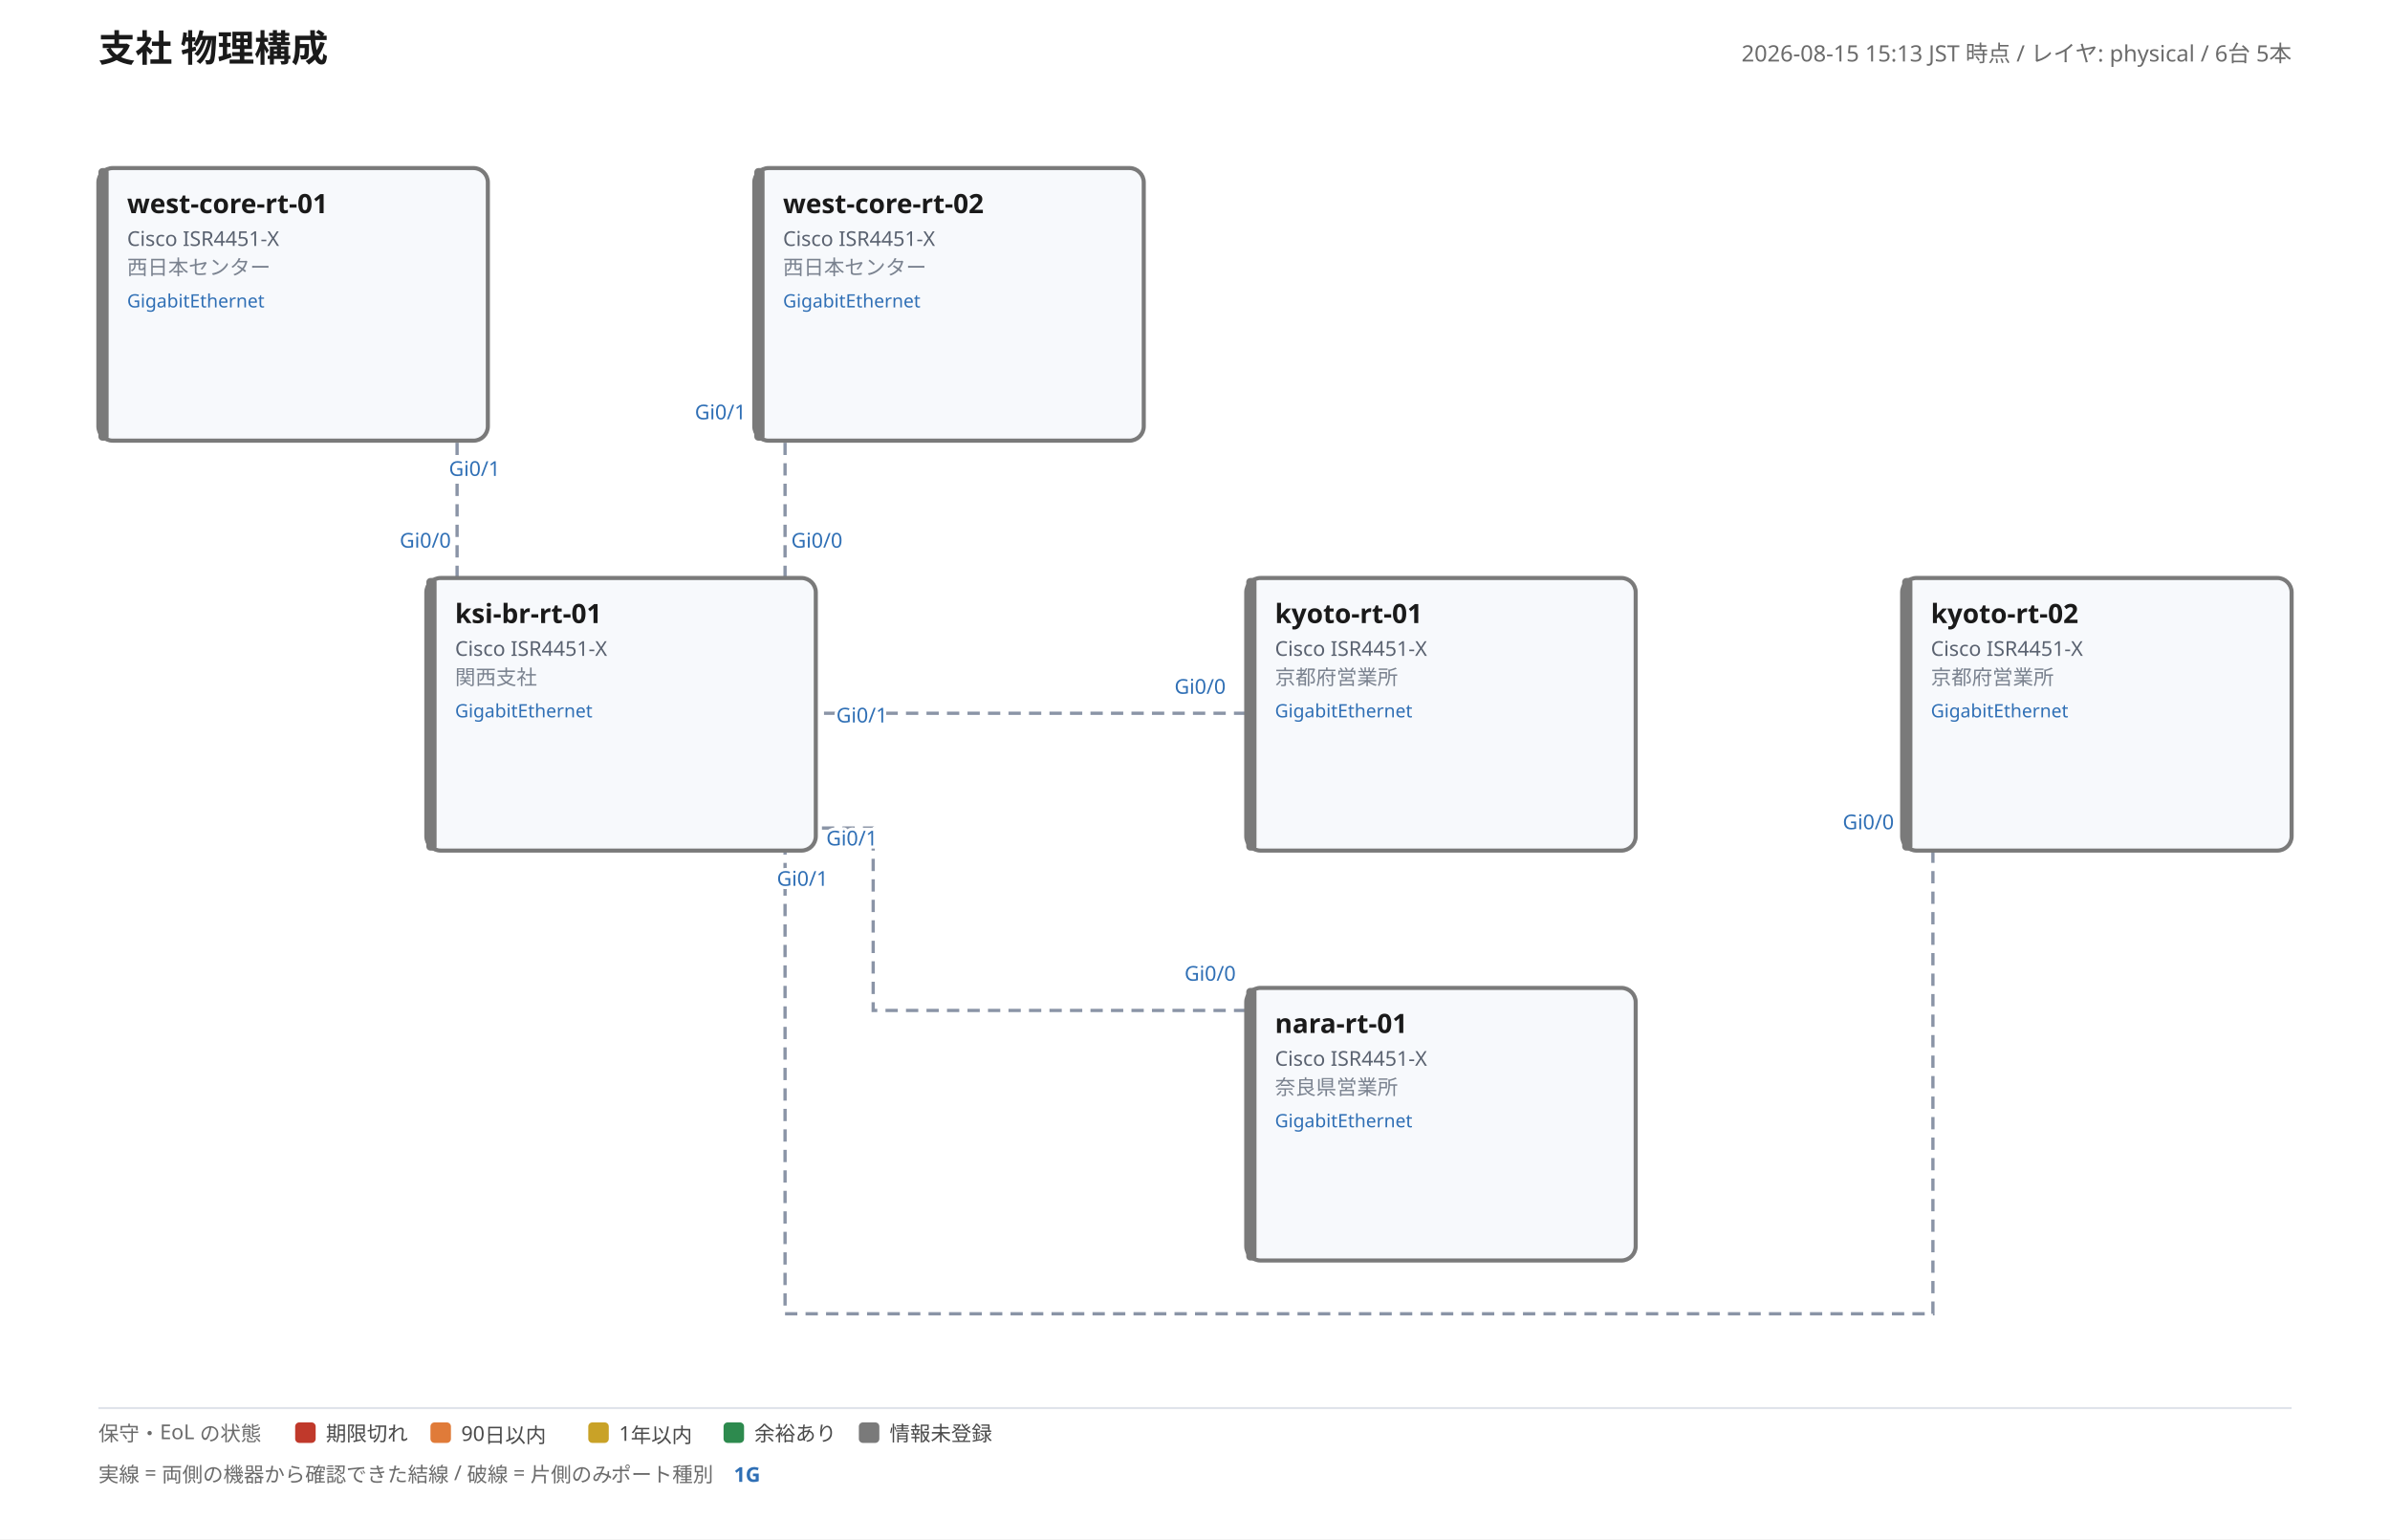
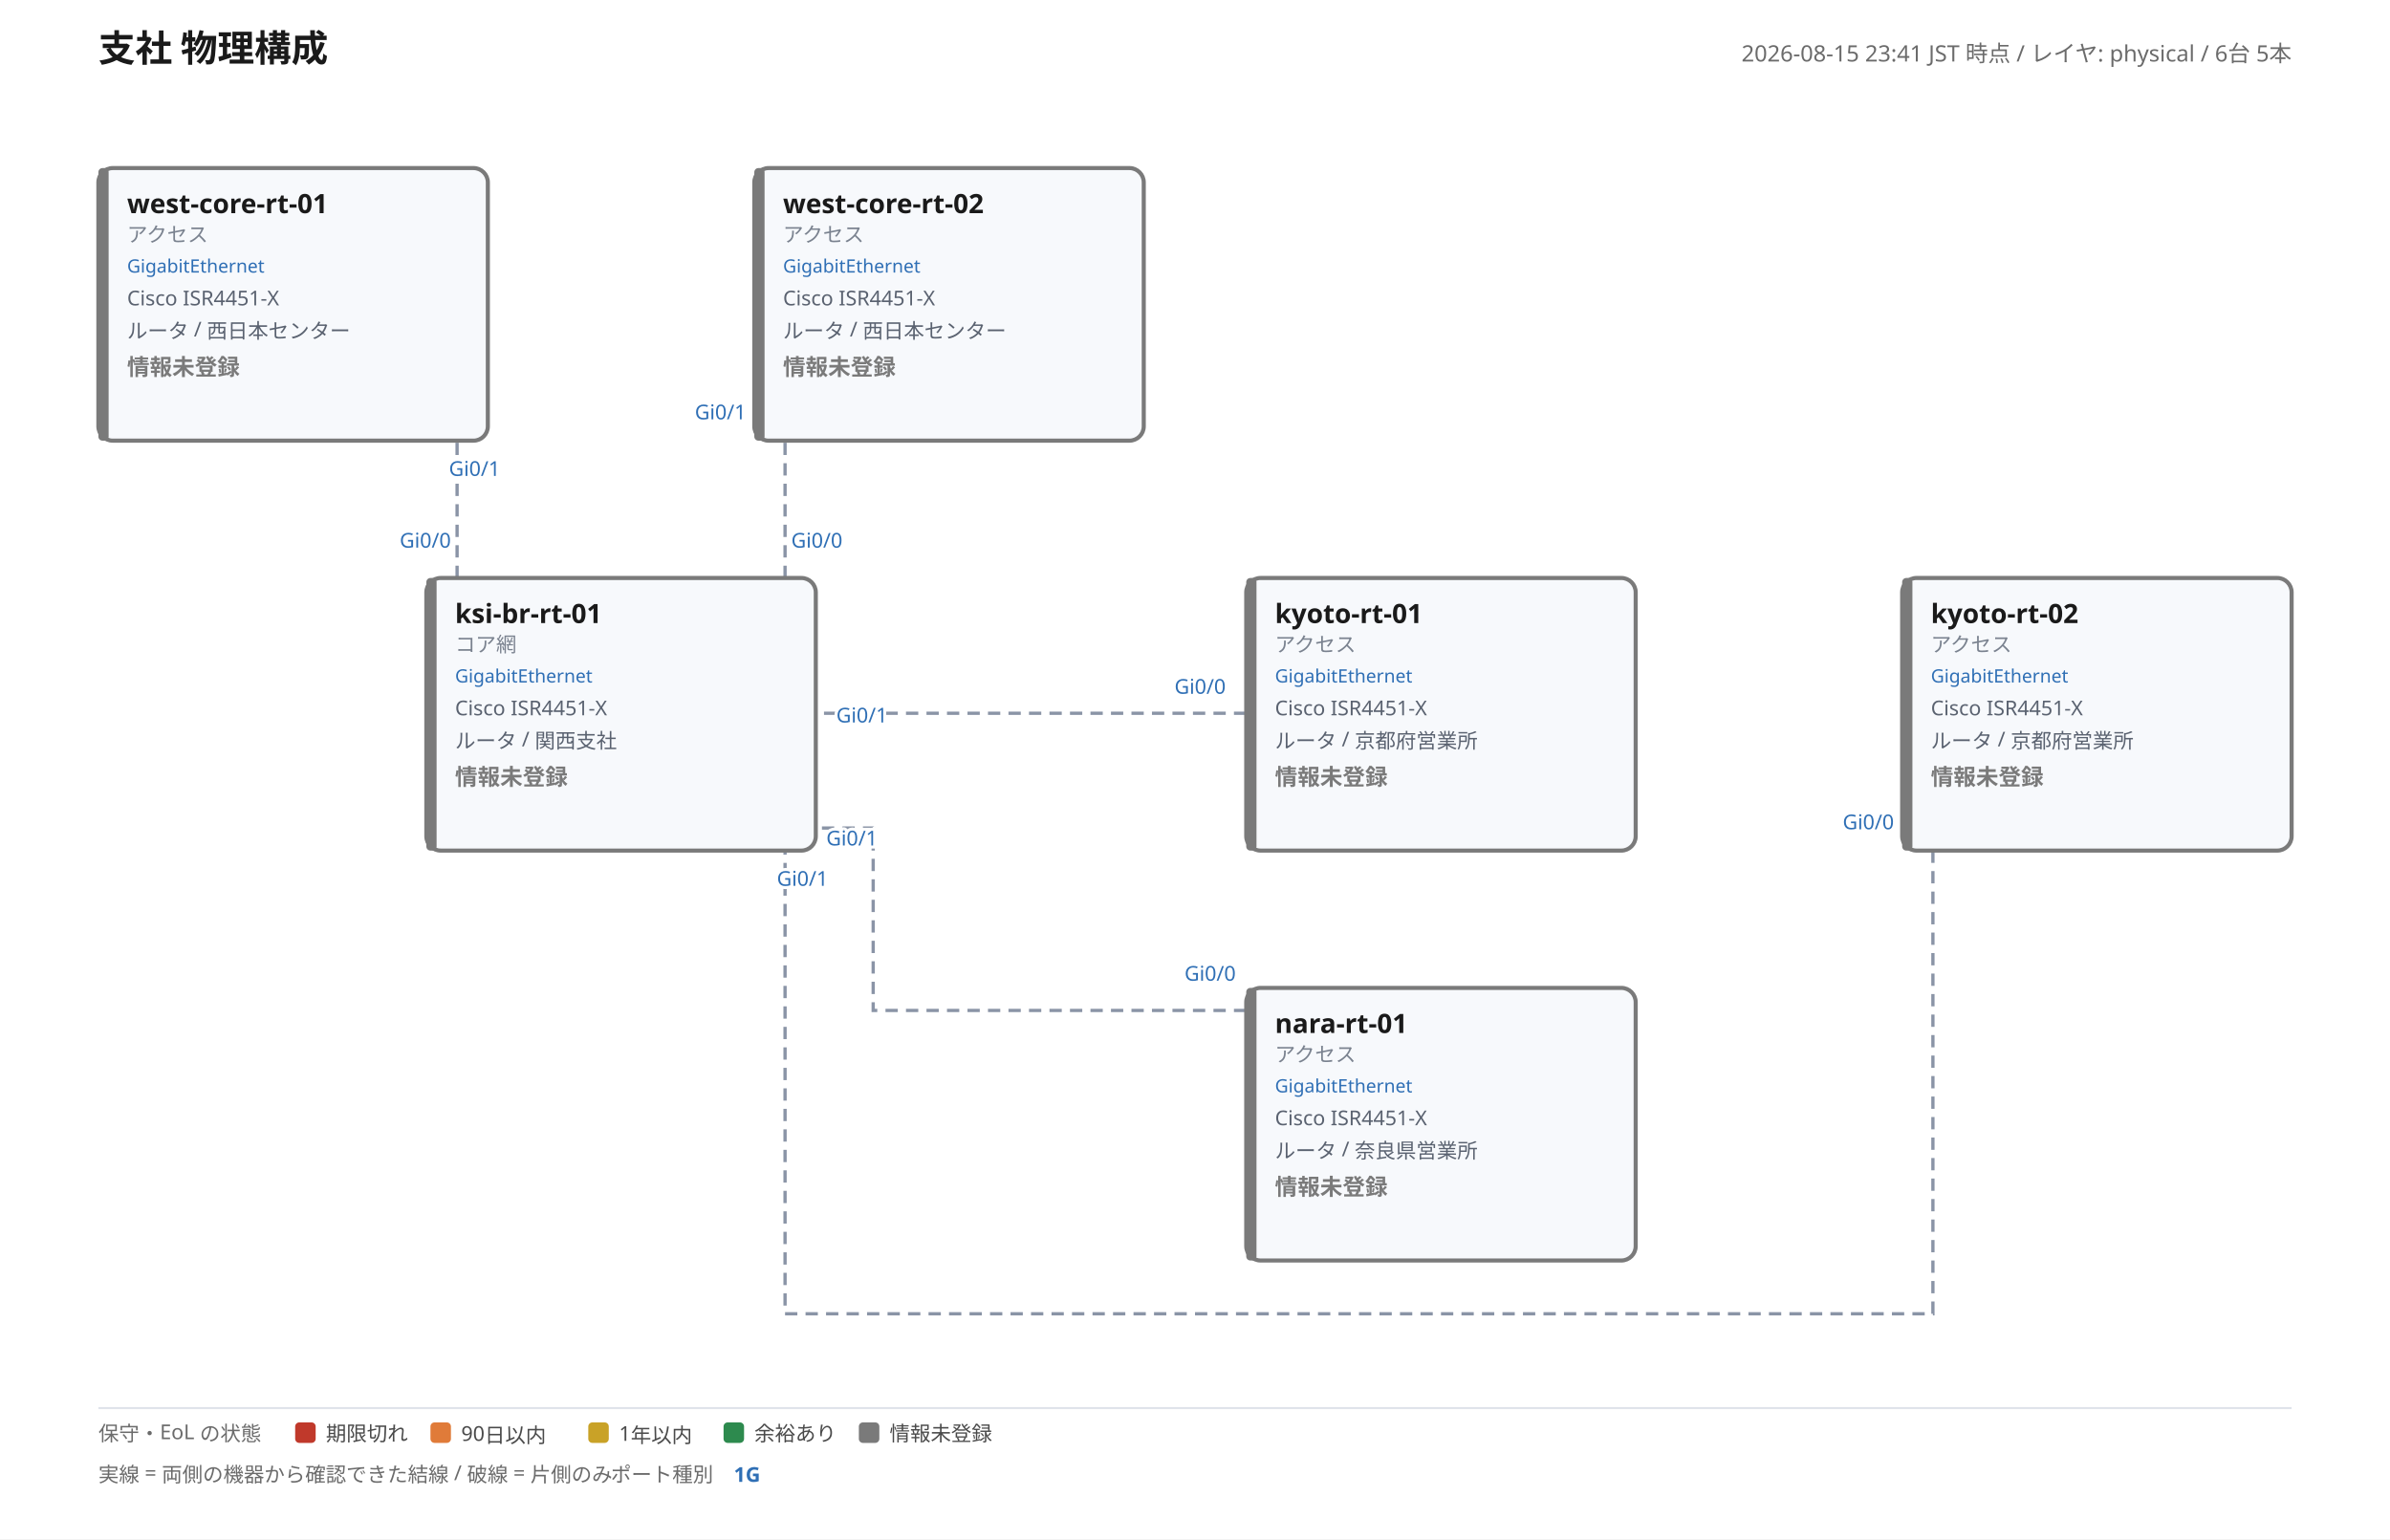
<svg xmlns="http://www.w3.org/2000/svg" width="1166" height="751" viewBox="0 0 1166 751" font-family="'Yu Gothic', 'Hiragino Kaku Gothic ProN', Meiryo, 'Noto Sans JP', sans-serif">
  <rect width="100%" height="100%" fill="#ffffff" />
  <text x="48" y="30" font-size="18" font-weight="700" fill="#1a1a1a">支社 物理構成</text>
-   <text x="1118" y="30" font-size="11" fill="#6b6b6b" text-anchor="end">2026-08-15 15:13 JST 時点 / レイヤ: physical / 6台 5本</text>
+   <text x="1118" y="30" font-size="11" fill="#6b6b6b" text-anchor="end">2026-08-15 23:41 JST 時点 / レイヤ: physical / 6台 5本</text>
  <polyline points="223,282 223,215" fill="none" stroke="#8a94a6" stroke-width="1.6" stroke-dasharray="6 4" />
  <text class="port-label" x="220.0" y="267.2" font-size="10" fill="#2f6fb5" text-anchor="end" paint-order="stroke" stroke="#ffffff" stroke-width="3">Gi0/0</text>
  <text class="port-label" x="219.0" y="232.2" font-size="10" fill="#2f6fb5" text-anchor="start" paint-order="stroke" stroke="#ffffff" stroke-width="3">Gi0/1</text>
  <polyline points="383,282 383,215" fill="none" stroke="#8a94a6" stroke-width="1.6" stroke-dasharray="6 4" />
  <text class="port-label" x="386.0" y="267.2" font-size="10" fill="#2f6fb5" text-anchor="start" paint-order="stroke" stroke="#ffffff" stroke-width="3">Gi0/0</text>
  <text class="port-label" x="364.0" y="204.6" font-size="10" fill="#2f6fb5" text-anchor="end" paint-order="stroke" stroke="#ffffff" stroke-width="3">Gi0/1</text>
  <polyline points="608,348 398,348" fill="none" stroke="#8a94a6" stroke-width="1.6" stroke-dasharray="6 4" />
  <text class="port-label" x="598.0" y="338.5" font-size="10" fill="#2f6fb5" text-anchor="end" paint-order="stroke" stroke="#ffffff" stroke-width="3">Gi0/0</text>
  <text class="port-label" x="408.0" y="352.5" font-size="10" fill="#2f6fb5" text-anchor="start" paint-order="stroke" stroke="#ffffff" stroke-width="3">Gi0/1</text>
  <polyline points="943,415 943,641 383,641 383,415" fill="none" stroke="#8a94a6" stroke-width="1.6" stroke-dasharray="6 4" />
  <text class="port-label" x="924.0" y="404.6" font-size="10" fill="#2f6fb5" text-anchor="end" paint-order="stroke" stroke="#ffffff" stroke-width="3">Gi0/0</text>
  <text class="port-label" x="379.0" y="432.2" font-size="10" fill="#2f6fb5" text-anchor="start" paint-order="stroke" stroke="#ffffff" stroke-width="3">Gi0/1</text>
  <polyline points="608,493 426,493 426,404 398,404" fill="none" stroke="#8a94a6" stroke-width="1.6" stroke-dasharray="6 4" />
  <text class="port-label" x="602.9" y="478.5" font-size="10" fill="#2f6fb5" text-anchor="end" paint-order="stroke" stroke="#ffffff" stroke-width="3">Gi0/0</text>
  <text class="port-label" x="403.1" y="412.5" font-size="10" fill="#2f6fb5" text-anchor="start" paint-order="stroke" stroke="#ffffff" stroke-width="3">Gi0/1</text>
  <g>
    <rect x="48" y="82" width="190" height="133" rx="7" fill="#f7f9fc" stroke="#7a7a7a" stroke-width="2" />
    <rect x="48" y="82" width="5" height="133" rx="2" fill="#7a7a7a" />
    <text x="62" y="104" font-size="13" font-weight="700" fill="#1a1a1a">west-core-rt-01</text>
-     <text x="62" y="120" font-size="10" fill="#5a6270">Cisco ISR4451-X</text>
-     <text x="62" y="134" font-size="10" fill="#7a828f">西日本センター</text>
-     <text x="62" y="150" font-size="9">
+     <text x="62" y="118" font-size="10" fill="#7a828f">アクセス</text>
+     <text x="62" y="133" font-size="9">
      <tspan fill="#2f6fb5">GigabitEthernet</tspan>
    </text>
+     <text x="62" y="149" font-size="10" fill="#5a6270">Cisco ISR4451-X</text>
+     <text x="62" y="165" font-size="10" fill="#5a6270">ルータ / 西日本センター</text>
+     <text x="62" y="183" font-size="11" font-weight="600" fill="#7a7a7a">情報未登録</text>
  </g>
  <g>
    <rect x="368" y="82" width="190" height="133" rx="7" fill="#f7f9fc" stroke="#7a7a7a" stroke-width="2" />
    <rect x="368" y="82" width="5" height="133" rx="2" fill="#7a7a7a" />
    <text x="382" y="104" font-size="13" font-weight="700" fill="#1a1a1a">west-core-rt-02</text>
-     <text x="382" y="120" font-size="10" fill="#5a6270">Cisco ISR4451-X</text>
-     <text x="382" y="134" font-size="10" fill="#7a828f">西日本センター</text>
-     <text x="382" y="150" font-size="9">
+     <text x="382" y="118" font-size="10" fill="#7a828f">アクセス</text>
+     <text x="382" y="133" font-size="9">
      <tspan fill="#2f6fb5">GigabitEthernet</tspan>
    </text>
+     <text x="382" y="149" font-size="10" fill="#5a6270">Cisco ISR4451-X</text>
+     <text x="382" y="165" font-size="10" fill="#5a6270">ルータ / 西日本センター</text>
+     <text x="382" y="183" font-size="11" font-weight="600" fill="#7a7a7a">情報未登録</text>
  </g>
  <g>
    <rect x="208" y="282" width="190" height="133" rx="7" fill="#f7f9fc" stroke="#7a7a7a" stroke-width="2" />
    <rect x="208" y="282" width="5" height="133" rx="2" fill="#7a7a7a" />
    <text x="222" y="304" font-size="13" font-weight="700" fill="#1a1a1a">ksi-br-rt-01</text>
-     <text x="222" y="320" font-size="10" fill="#5a6270">Cisco ISR4451-X</text>
-     <text x="222" y="334" font-size="10" fill="#7a828f">関西支社</text>
-     <text x="222" y="350" font-size="9">
+     <text x="222" y="318" font-size="10" fill="#7a828f">コア網</text>
+     <text x="222" y="333" font-size="9">
      <tspan fill="#2f6fb5">GigabitEthernet</tspan>
    </text>
+     <text x="222" y="349" font-size="10" fill="#5a6270">Cisco ISR4451-X</text>
+     <text x="222" y="365" font-size="10" fill="#5a6270">ルータ / 関西支社</text>
+     <text x="222" y="383" font-size="11" font-weight="600" fill="#7a7a7a">情報未登録</text>
  </g>
  <g>
    <rect x="608" y="282" width="190" height="133" rx="7" fill="#f7f9fc" stroke="#7a7a7a" stroke-width="2" />
    <rect x="608" y="282" width="5" height="133" rx="2" fill="#7a7a7a" />
    <text x="622" y="304" font-size="13" font-weight="700" fill="#1a1a1a">kyoto-rt-01</text>
-     <text x="622" y="320" font-size="10" fill="#5a6270">Cisco ISR4451-X</text>
-     <text x="622" y="334" font-size="10" fill="#7a828f">京都府営業所</text>
-     <text x="622" y="350" font-size="9">
+     <text x="622" y="318" font-size="10" fill="#7a828f">アクセス</text>
+     <text x="622" y="333" font-size="9">
      <tspan fill="#2f6fb5">GigabitEthernet</tspan>
    </text>
+     <text x="622" y="349" font-size="10" fill="#5a6270">Cisco ISR4451-X</text>
+     <text x="622" y="365" font-size="10" fill="#5a6270">ルータ / 京都府営業所</text>
+     <text x="622" y="383" font-size="11" font-weight="600" fill="#7a7a7a">情報未登録</text>
  </g>
  <g>
    <rect x="928" y="282" width="190" height="133" rx="7" fill="#f7f9fc" stroke="#7a7a7a" stroke-width="2" />
    <rect x="928" y="282" width="5" height="133" rx="2" fill="#7a7a7a" />
    <text x="942" y="304" font-size="13" font-weight="700" fill="#1a1a1a">kyoto-rt-02</text>
-     <text x="942" y="320" font-size="10" fill="#5a6270">Cisco ISR4451-X</text>
-     <text x="942" y="334" font-size="10" fill="#7a828f">京都府営業所</text>
-     <text x="942" y="350" font-size="9">
+     <text x="942" y="318" font-size="10" fill="#7a828f">アクセス</text>
+     <text x="942" y="333" font-size="9">
      <tspan fill="#2f6fb5">GigabitEthernet</tspan>
    </text>
+     <text x="942" y="349" font-size="10" fill="#5a6270">Cisco ISR4451-X</text>
+     <text x="942" y="365" font-size="10" fill="#5a6270">ルータ / 京都府営業所</text>
+     <text x="942" y="383" font-size="11" font-weight="600" fill="#7a7a7a">情報未登録</text>
  </g>
  <g>
    <rect x="608" y="482" width="190" height="133" rx="7" fill="#f7f9fc" stroke="#7a7a7a" stroke-width="2" />
    <rect x="608" y="482" width="5" height="133" rx="2" fill="#7a7a7a" />
    <text x="622" y="504" font-size="13" font-weight="700" fill="#1a1a1a">nara-rt-01</text>
-     <text x="622" y="520" font-size="10" fill="#5a6270">Cisco ISR4451-X</text>
-     <text x="622" y="534" font-size="10" fill="#7a828f">奈良県営業所</text>
-     <text x="622" y="550" font-size="9">
+     <text x="622" y="518" font-size="10" fill="#7a828f">アクセス</text>
+     <text x="622" y="533" font-size="9">
      <tspan fill="#2f6fb5">GigabitEthernet</tspan>
    </text>
+     <text x="622" y="549" font-size="10" fill="#5a6270">Cisco ISR4451-X</text>
+     <text x="622" y="565" font-size="10" fill="#5a6270">ルータ / 奈良県営業所</text>
+     <text x="622" y="583" font-size="11" font-weight="600" fill="#7a7a7a">情報未登録</text>
  </g>
  <line x1="48" y1="687" x2="1118" y2="687" stroke="#dfe3ea" stroke-width="1" />
  <text x="48" y="703" font-size="10" fill="#6b6b6b">保守・EoL の状態</text>
  <rect x="144" y="694" width="10" height="10" rx="2" fill="#c0392b" />
  <text x="159" y="703" font-size="10" fill="#4a4a4a">期限切れ</text>
  <rect x="210" y="694" width="10" height="10" rx="2" fill="#e07b39" />
  <text x="225" y="703" font-size="10" fill="#4a4a4a">90日以内</text>
  <rect x="287" y="694" width="10" height="10" rx="2" fill="#c9a227" />
  <text x="302" y="703" font-size="10" fill="#4a4a4a">1年以内</text>
  <rect x="353" y="694" width="10" height="10" rx="2" fill="#2d8a4e" />
  <text x="368" y="703" font-size="10" fill="#4a4a4a">余裕あり</text>
  <rect x="419" y="694" width="10" height="10" rx="2" fill="#7a7a7a" />
  <text x="434" y="703" font-size="10" fill="#4a4a4a">情報未登録</text>
  <text x="48" y="723" font-size="10" fill="#6b6b6b">実線 = 両側の機器から確認できた結線 / 破線 = 片側のみ</text>
  <text x="298" y="723" font-size="10" fill="#6b6b6b">ポート種別</text>
  <text x="358" y="723" font-size="10" fill="#2f6fb5" font-weight="700">1G</text>
</svg>
